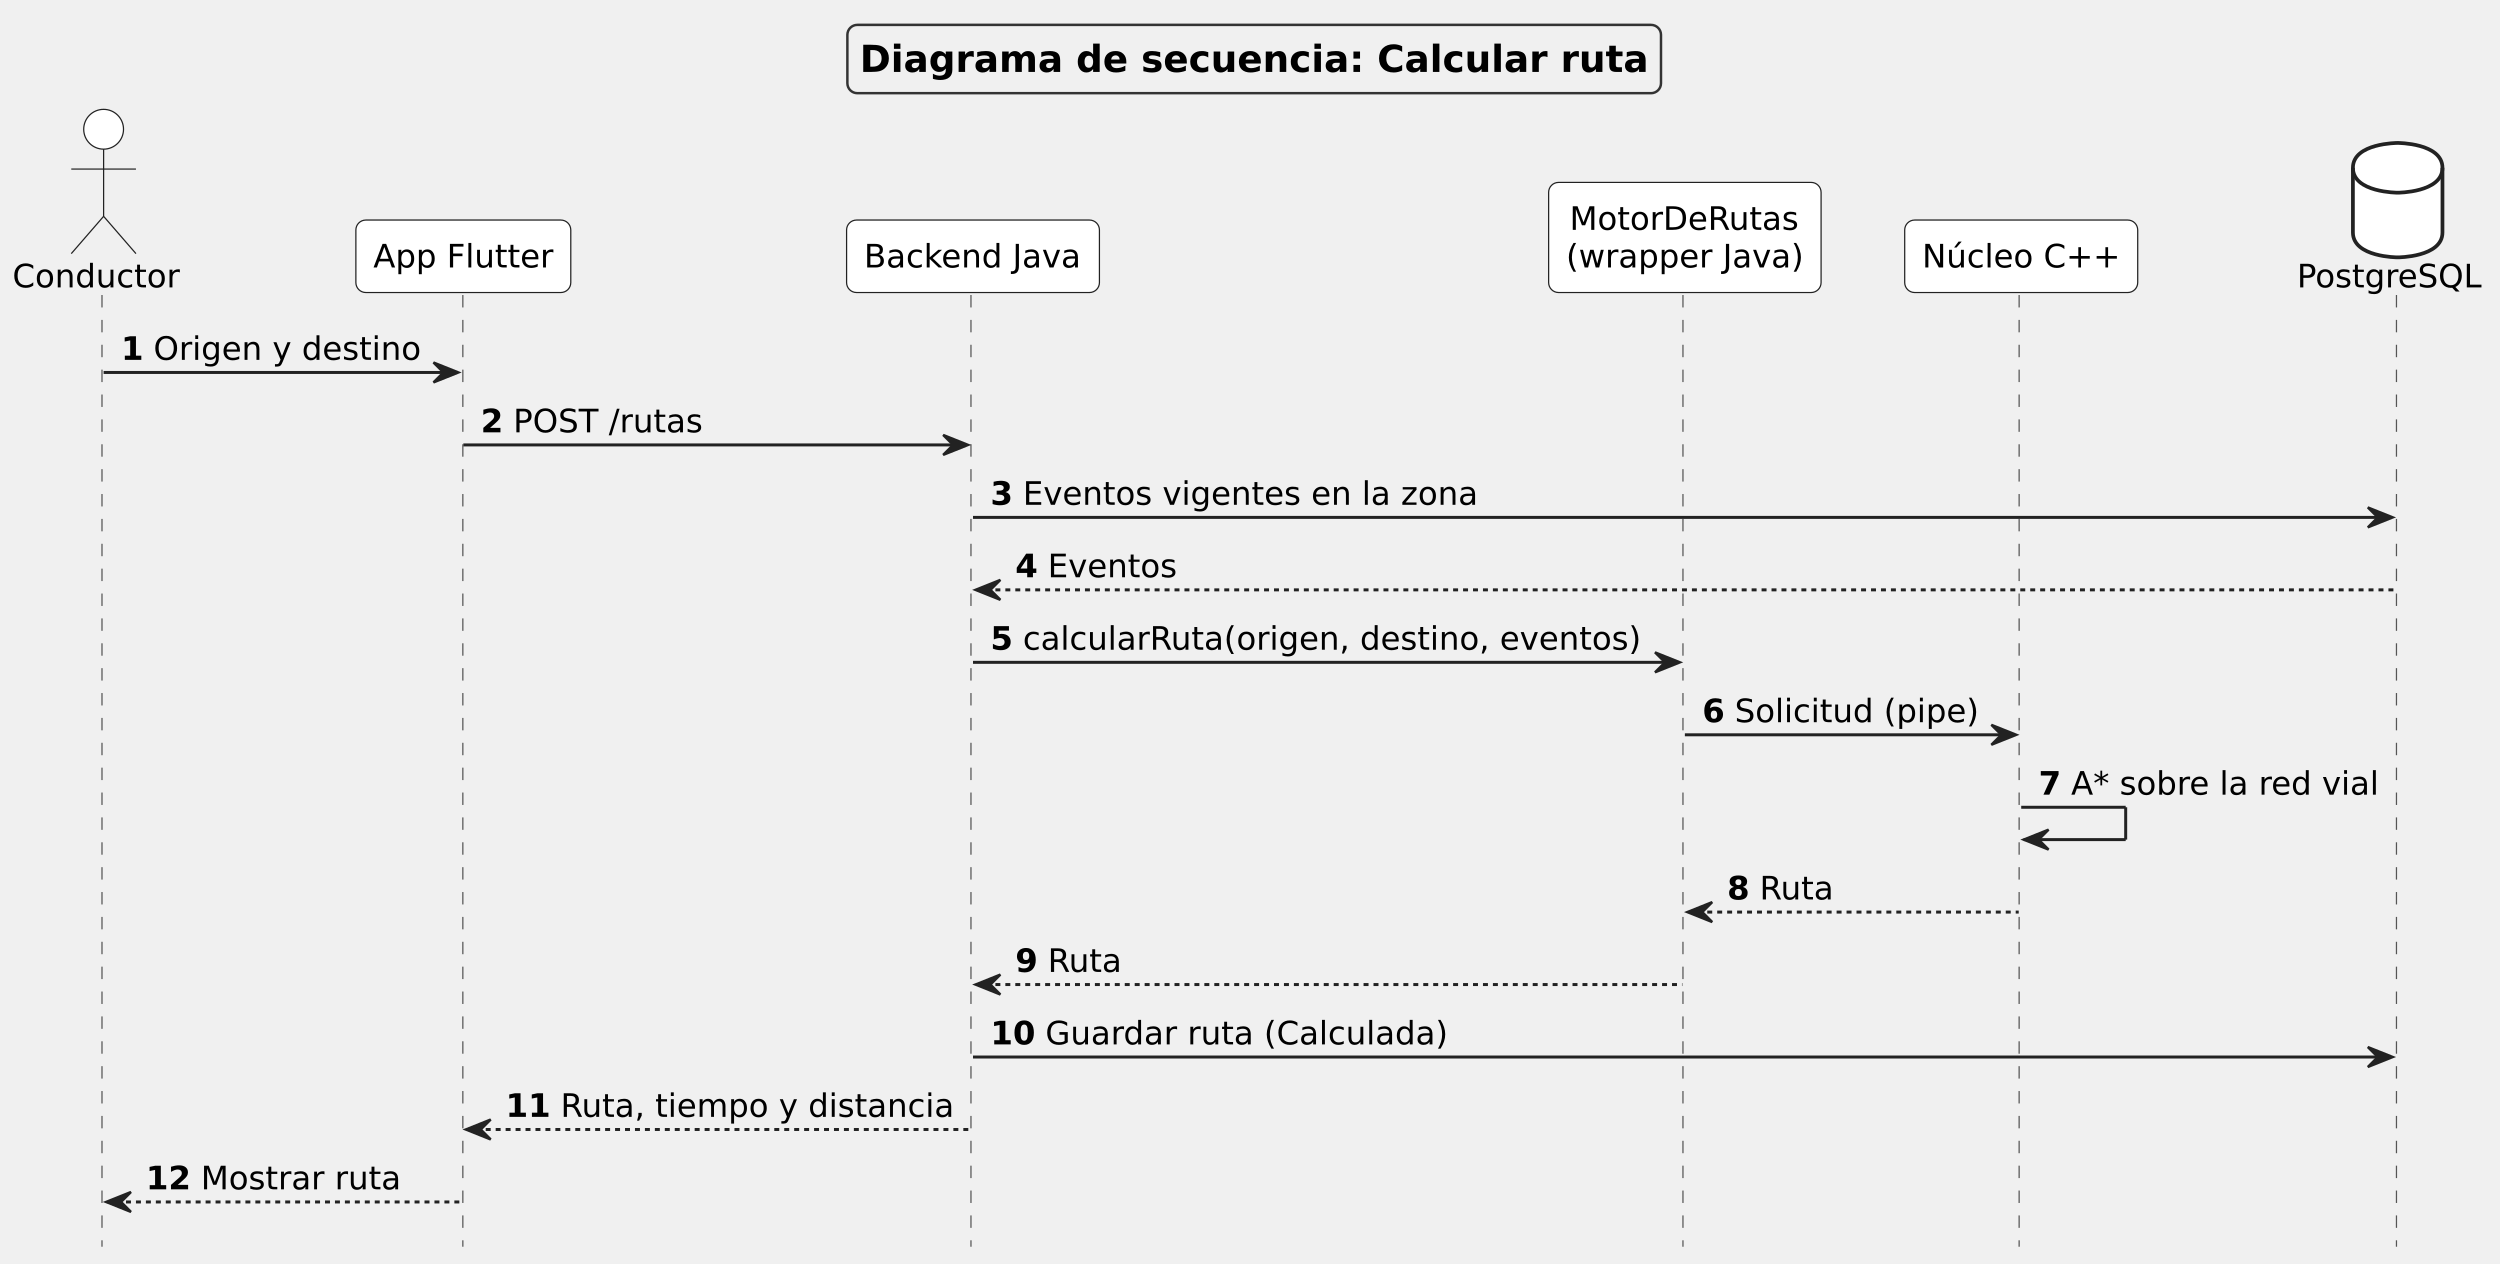
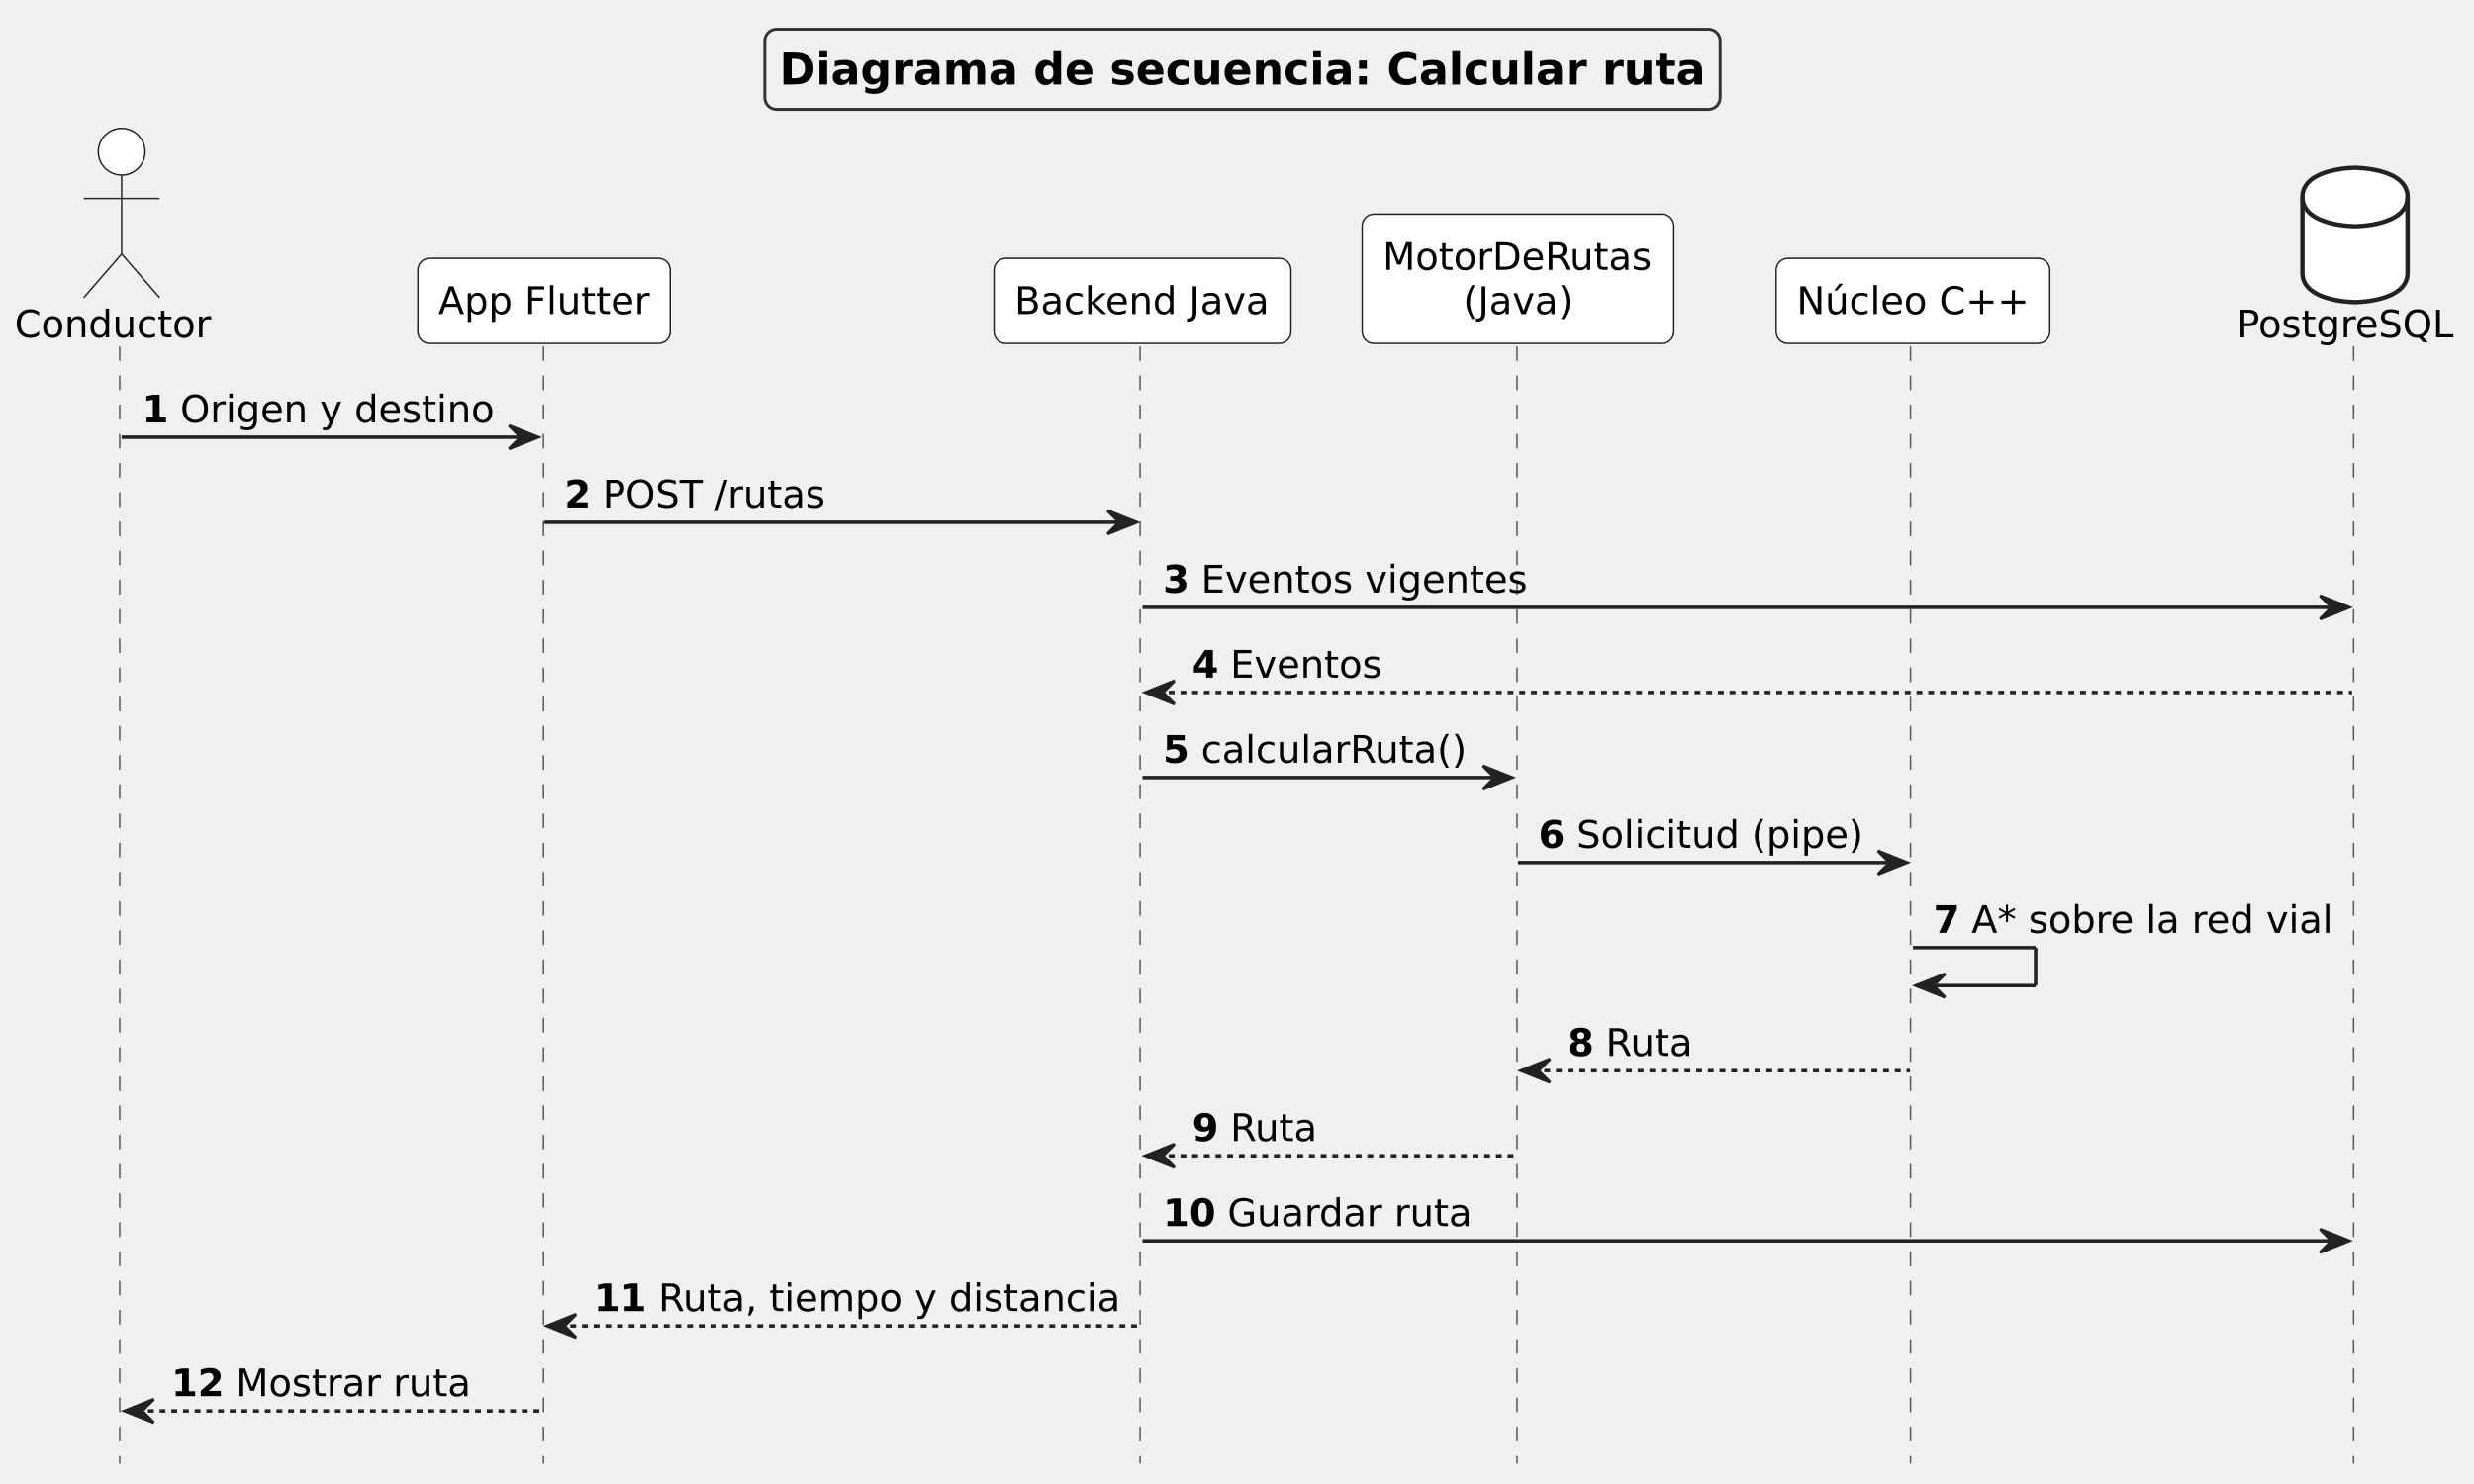
- <svg xmlns="http://www.w3.org/2000/svg" contentStyleType="text/css" height="508px" preserveAspectRatio="none" style="width:1005px;height:508px;background:#FFFFFF;" version="1.1" viewBox="0 0 1005 508" width="1005px" zoomAndPan="magnify">
+ <svg xmlns="http://www.w3.org/2000/svg" contentStyleType="text/css" height="508px" preserveAspectRatio="none" style="width:847px;height:508px;background:#FFFFFF;" version="1.1" viewBox="0 0 847 508" width="847px" zoomAndPan="magnify">
  <defs />
  <g>
-     <rect fill="none" height="27.461" id="_title" rx="4" ry="4" style="stroke:#333333;stroke-width:1.0;" width="327.073" x="340.646" y="10" />
-     <text fill="#000000" font-family="DejaVu Sans" font-size="15" font-weight="bold" lengthAdjust="spacing" textLength="317.073" x="345.646" y="28.923">Diagrama de secuencia: Calcular ruta</text>
+     <rect fill="none" height="27.461" id="_title" rx="4" ry="4" style="stroke:#333333;stroke-width:1.0;" width="327.073" x="261.842" y="10" />
+     <text fill="#000000" font-family="DejaVu Sans" font-size="15" font-weight="bold" lengthAdjust="spacing" textLength="317.073" x="266.842" y="28.923">Diagrama de secuencia: Calcular ruta</text>
    <line style="stroke:#555555;stroke-width:0.5;stroke-dasharray:5.0,5.0;" x1="41" x2="41" y1="118.594" y2="501.188" />
    <line style="stroke:#555555;stroke-width:0.5;stroke-dasharray:5.0,5.0;" x1="186.061" x2="186.061" y1="118.594" y2="501.188" />
    <line style="stroke:#555555;stroke-width:0.5;stroke-dasharray:5.0,5.0;" x1="390.328" x2="390.328" y1="118.594" y2="501.188" />
-     <line style="stroke:#555555;stroke-width:0.5;stroke-dasharray:5.0,5.0;" x1="676.551" x2="676.551" y1="118.594" y2="501.188" />
-     <line style="stroke:#555555;stroke-width:0.5;stroke-dasharray:5.0,5.0;" x1="811.691" x2="811.691" y1="118.594" y2="501.188" />
-     <line style="stroke:#555555;stroke-width:0.5;stroke-dasharray:5.0,5.0;" x1="963.379" x2="963.379" y1="118.594" y2="501.188" />
+     <line style="stroke:#555555;stroke-width:0.5;stroke-dasharray:5.0,5.0;" x1="519.367" x2="519.367" y1="118.594" y2="501.188" />
+     <line style="stroke:#555555;stroke-width:0.5;stroke-dasharray:5.0,5.0;" x1="654.085" x2="654.085" y1="118.594" y2="501.188" />
+     <line style="stroke:#555555;stroke-width:0.5;stroke-dasharray:5.0,5.0;" x1="805.773" x2="805.773" y1="118.594" y2="501.188" />
    <text fill="#000000" font-family="DejaVu Sans" font-size="13" lengthAdjust="spacing" textLength="67.304" x="5" y="115.528">Conductor</text>
    <ellipse cx="41.652" cy="51.961" fill="#FFFFFF" rx="8" ry="8" style="stroke:#222222;stroke-width:0.5;" />
    <path d="M41.652,59.961 L41.652,86.961 M28.652,67.961 L54.652,67.961 M41.652,86.961 L28.652,101.961 M41.652,86.961 L54.652,101.961 " fill="none" style="stroke:#222222;stroke-width:0.5;" />
    <rect fill="#FFFFFF" height="29.133" rx="4" ry="4" style="stroke:#222222;stroke-width:0.5;" width="86.395" x="143.061" y="88.461" />
    <text fill="#000000" font-family="DejaVu Sans" font-size="13" lengthAdjust="spacing" textLength="72.395" x="150.061" y="107.528">App Flutter</text>
    <rect fill="#FFFFFF" height="29.133" rx="4" ry="4" style="stroke:#222222;stroke-width:0.5;" width="101.642" x="340.328" y="88.461" />
    <text fill="#000000" font-family="DejaVu Sans" font-size="13" lengthAdjust="spacing" textLength="87.642" x="347.328" y="107.528">Backend Java</text>
-     <rect fill="#FFFFFF" height="44.266" rx="4" ry="4" style="stroke:#222222;stroke-width:0.5;" width="109.526" x="622.551" y="73.328" />
-     <text fill="#000000" font-family="DejaVu Sans" font-size="13" lengthAdjust="spacing" textLength="92.682" x="630.973" y="92.395">MotorDeRutas</text>
-     <text fill="#000000" font-family="DejaVu Sans" font-size="13" lengthAdjust="spacing" textLength="95.526" x="629.551" y="107.528">(wrapper Java)</text>
-     <rect fill="#FFFFFF" height="29.133" rx="4" ry="4" style="stroke:#222222;stroke-width:0.5;" width="93.669" x="765.691" y="88.461" />
-     <text fill="#000000" font-family="DejaVu Sans" font-size="13" lengthAdjust="spacing" textLength="79.669" x="772.691" y="107.528">Núcleo C++</text>
-     <text fill="#000000" font-family="DejaVu Sans" font-size="13" lengthAdjust="spacing" textLength="74.985" x="923.379" y="115.528">PostgreSQL</text>
-     <path d="M945.871,67.461 C945.871,57.461 963.871,57.461 963.871,57.461 C963.871,57.461 981.871,57.461 981.871,67.461 L981.871,93.461 C981.871,103.461 963.871,103.461 963.871,103.461 C963.871,103.461 945.871,103.461 945.871,93.461 L945.871,67.461 " fill="#FFFFFF" style="stroke:#222222;stroke-width:1.5;" />
-     <path d="M945.871,67.461 C945.871,77.461 963.871,77.461 963.871,77.461 C963.871,77.461 981.871,77.461 981.871,67.461 " fill="none" style="stroke:#222222;stroke-width:1.5;" />
+     <rect fill="#FFFFFF" height="44.266" rx="4" ry="4" style="stroke:#222222;stroke-width:0.5;" width="106.682" x="466.367" y="73.328" />
+     <text fill="#000000" font-family="DejaVu Sans" font-size="13" lengthAdjust="spacing" textLength="92.682" x="473.367" y="92.395">MotorDeRutas</text>
+     <text fill="#000000" font-family="DejaVu Sans" font-size="13" lengthAdjust="spacing" textLength="37.603" x="500.906" y="107.528">(Java)</text>
+     <rect fill="#FFFFFF" height="29.133" rx="4" ry="4" style="stroke:#222222;stroke-width:0.5;" width="93.669" x="608.085" y="88.461" />
+     <text fill="#000000" font-family="DejaVu Sans" font-size="13" lengthAdjust="spacing" textLength="79.669" x="615.085" y="107.528">Núcleo C++</text>
+     <text fill="#000000" font-family="DejaVu Sans" font-size="13" lengthAdjust="spacing" textLength="74.985" x="765.773" y="115.528">PostgreSQL</text>
+     <path d="M788.265,67.461 C788.265,57.461 806.265,57.461 806.265,57.461 C806.265,57.461 824.265,57.461 824.265,67.461 L824.265,93.461 C824.265,103.461 806.265,103.461 806.265,103.461 C806.265,103.461 788.265,103.461 788.265,93.461 L788.265,67.461 " fill="#FFFFFF" style="stroke:#222222;stroke-width:1.5;" />
+     <path d="M788.265,67.461 C788.265,77.461 806.265,77.461 806.265,77.461 C806.265,77.461 824.265,77.461 824.265,67.461 " fill="none" style="stroke:#222222;stroke-width:1.5;" />
    <polygon fill="#222222" points="174.258,145.727,184.258,149.727,174.258,153.727,178.258,149.727" style="stroke:#222222;stroke-width:1.0;" />
    <line style="stroke:#222222;stroke-width:1.2;" x1="41.652" x2="180.258" y1="149.727" y2="149.727" />
    <text fill="#000000" font-family="DejaVu Sans" font-size="13" font-weight="bold" lengthAdjust="spacing" textLength="9.045" x="48.652" y="144.661">1</text>
    <text fill="#000000" font-family="DejaVu Sans" font-size="13" lengthAdjust="spacing" textLength="107.561" x="61.697" y="144.661">Origen y destino</text>
    <polygon fill="#222222" points="379.149,174.859,389.149,178.859,379.149,182.859,383.149,178.859" style="stroke:#222222;stroke-width:1.0;" />
    <line style="stroke:#222222;stroke-width:1.2;" x1="186.258" x2="385.149" y1="178.859" y2="178.859" />
    <text fill="#000000" font-family="DejaVu Sans" font-size="13" font-weight="bold" lengthAdjust="spacing" textLength="9.045" x="193.258" y="173.793">2</text>
    <text fill="#000000" font-family="DejaVu Sans" font-size="13" lengthAdjust="spacing" textLength="76.197" x="206.304" y="173.793">POST /rutas</text>
-     <polygon fill="#222222" points="951.871,203.992,961.871,207.992,951.871,211.992,955.871,207.992" style="stroke:#222222;stroke-width:1.0;" />
-     <line style="stroke:#222222;stroke-width:1.2;" x1="391.149" x2="957.871" y1="207.992" y2="207.992" />
+     <polygon fill="#222222" points="794.265,203.992,804.265,207.992,794.265,211.992,798.265,207.992" style="stroke:#222222;stroke-width:1.0;" />
+     <line style="stroke:#222222;stroke-width:1.2;" x1="391.149" x2="800.265" y1="207.992" y2="207.992" />
    <text fill="#000000" font-family="DejaVu Sans" font-size="13" font-weight="bold" lengthAdjust="spacing" textLength="9.045" x="398.149" y="202.926">3</text>
-     <text fill="#000000" font-family="DejaVu Sans" font-size="13" lengthAdjust="spacing" textLength="182.958" x="411.194" y="202.926">Eventos vigentes en la zona</text>
+     <text fill="#000000" font-family="DejaVu Sans" font-size="13" lengthAdjust="spacing" textLength="111.763" x="411.194" y="202.926">Eventos vigentes</text>
    <polygon fill="#222222" points="402.149,233.125,392.149,237.125,402.149,241.125,398.149,237.125" style="stroke:#222222;stroke-width:1.0;" />
-     <line style="stroke:#222222;stroke-width:1.2;stroke-dasharray:2.0,2.0;" x1="396.149" x2="962.871" y1="237.125" y2="237.125" />
+     <line style="stroke:#222222;stroke-width:1.2;stroke-dasharray:2.0,2.0;" x1="396.149" x2="805.265" y1="237.125" y2="237.125" />
    <text fill="#000000" font-family="DejaVu Sans" font-size="13" font-weight="bold" lengthAdjust="spacing" textLength="9.045" x="408.149" y="232.059">4</text>
    <text fill="#000000" font-family="DejaVu Sans" font-size="13" lengthAdjust="spacing" textLength="51.968" x="421.194" y="232.059">Eventos</text>
-     <polygon fill="#222222" points="665.314,262.258,675.314,266.258,665.314,270.258,669.314,266.258" style="stroke:#222222;stroke-width:1.0;" />
-     <line style="stroke:#222222;stroke-width:1.2;" x1="391.149" x2="671.314" y1="266.258" y2="266.258" />
+     <polygon fill="#222222" points="507.708,262.258,517.708,266.258,507.708,270.258,511.708,266.258" style="stroke:#222222;stroke-width:1.0;" />
+     <line style="stroke:#222222;stroke-width:1.2;" x1="391.149" x2="513.708" y1="266.258" y2="266.258" />
    <text fill="#000000" font-family="DejaVu Sans" font-size="13" font-weight="bold" lengthAdjust="spacing" textLength="9.045" x="398.149" y="261.192">5</text>
-     <text fill="#000000" font-family="DejaVu Sans" font-size="13" lengthAdjust="spacing" textLength="249.12" x="411.194" y="261.192">calcularRuta(origen, destino, eventos)</text>
-     <polygon fill="#222222" points="800.526,291.391,810.526,295.391,800.526,299.391,804.526,295.391" style="stroke:#222222;stroke-width:1.0;" />
-     <line style="stroke:#222222;stroke-width:1.2;" x1="677.314" x2="806.526" y1="295.391" y2="295.391" />
-     <text fill="#000000" font-family="DejaVu Sans" font-size="13" font-weight="bold" lengthAdjust="spacing" textLength="9.045" x="684.314" y="290.325">6</text>
-     <text fill="#000000" font-family="DejaVu Sans" font-size="13" lengthAdjust="spacing" textLength="98.166" x="697.36" y="290.325">Solicitud (pipe)</text>
-     <line style="stroke:#222222;stroke-width:1.2;" x1="812.526" x2="854.526" y1="324.523" y2="324.523" />
-     <line style="stroke:#222222;stroke-width:1.2;" x1="854.526" x2="854.526" y1="324.523" y2="337.523" />
-     <line style="stroke:#222222;stroke-width:1.2;" x1="813.526" x2="854.526" y1="337.523" y2="337.523" />
-     <polygon fill="#222222" points="823.526,333.523,813.526,337.523,823.526,341.523,819.526,337.523" style="stroke:#222222;stroke-width:1.0;" />
-     <text fill="#000000" font-family="DejaVu Sans" font-size="13" font-weight="bold" lengthAdjust="spacing" textLength="9.045" x="819.526" y="319.457">7</text>
-     <text fill="#000000" font-family="DejaVu Sans" font-size="13" lengthAdjust="spacing" textLength="124.3" x="832.572" y="319.457">A* sobre la red vial</text>
-     <polygon fill="#222222" points="688.314,362.656,678.314,366.656,688.314,370.656,684.314,366.656" style="stroke:#222222;stroke-width:1.0;" />
-     <line style="stroke:#222222;stroke-width:1.2;stroke-dasharray:2.0,2.0;" x1="682.314" x2="811.526" y1="366.656" y2="366.656" />
-     <text fill="#000000" font-family="DejaVu Sans" font-size="13" font-weight="bold" lengthAdjust="spacing" textLength="9.045" x="694.314" y="361.59">8</text>
-     <text fill="#000000" font-family="DejaVu Sans" font-size="13" lengthAdjust="spacing" textLength="30.335" x="707.36" y="361.59">Ruta</text>
+     <text fill="#000000" font-family="DejaVu Sans" font-size="13" lengthAdjust="spacing" textLength="91.514" x="411.194" y="261.192">calcularRuta()</text>
+     <polygon fill="#222222" points="642.92,291.391,652.92,295.391,642.92,299.391,646.92,295.391" style="stroke:#222222;stroke-width:1.0;" />
+     <line style="stroke:#222222;stroke-width:1.2;" x1="519.708" x2="648.92" y1="295.391" y2="295.391" />
+     <text fill="#000000" font-family="DejaVu Sans" font-size="13" font-weight="bold" lengthAdjust="spacing" textLength="9.045" x="526.708" y="290.325">6</text>
+     <text fill="#000000" font-family="DejaVu Sans" font-size="13" lengthAdjust="spacing" textLength="98.166" x="539.754" y="290.325">Solicitud (pipe)</text>
+     <line style="stroke:#222222;stroke-width:1.2;" x1="654.92" x2="696.92" y1="324.523" y2="324.523" />
+     <line style="stroke:#222222;stroke-width:1.2;" x1="696.92" x2="696.92" y1="324.523" y2="337.523" />
+     <line style="stroke:#222222;stroke-width:1.2;" x1="655.92" x2="696.92" y1="337.523" y2="337.523" />
+     <polygon fill="#222222" points="665.92,333.523,655.92,337.523,665.92,341.523,661.92,337.523" style="stroke:#222222;stroke-width:1.0;" />
+     <text fill="#000000" font-family="DejaVu Sans" font-size="13" font-weight="bold" lengthAdjust="spacing" textLength="9.045" x="661.92" y="319.457">7</text>
+     <text fill="#000000" font-family="DejaVu Sans" font-size="13" lengthAdjust="spacing" textLength="124.3" x="674.966" y="319.457">A* sobre la red vial</text>
+     <polygon fill="#222222" points="530.708,362.656,520.708,366.656,530.708,370.656,526.708,366.656" style="stroke:#222222;stroke-width:1.0;" />
+     <line style="stroke:#222222;stroke-width:1.2;stroke-dasharray:2.0,2.0;" x1="524.708" x2="653.92" y1="366.656" y2="366.656" />
+     <text fill="#000000" font-family="DejaVu Sans" font-size="13" font-weight="bold" lengthAdjust="spacing" textLength="9.045" x="536.708" y="361.59">8</text>
+     <text fill="#000000" font-family="DejaVu Sans" font-size="13" lengthAdjust="spacing" textLength="30.335" x="549.754" y="361.59">Ruta</text>
    <polygon fill="#222222" points="402.149,391.789,392.149,395.789,402.149,399.789,398.149,395.789" style="stroke:#222222;stroke-width:1.0;" />
-     <line style="stroke:#222222;stroke-width:1.2;stroke-dasharray:2.0,2.0;" x1="396.149" x2="676.314" y1="395.789" y2="395.789" />
+     <line style="stroke:#222222;stroke-width:1.2;stroke-dasharray:2.0,2.0;" x1="396.149" x2="518.708" y1="395.789" y2="395.789" />
    <text fill="#000000" font-family="DejaVu Sans" font-size="13" font-weight="bold" lengthAdjust="spacing" textLength="9.045" x="408.149" y="390.723">9</text>
    <text fill="#000000" font-family="DejaVu Sans" font-size="13" lengthAdjust="spacing" textLength="30.335" x="421.194" y="390.723">Ruta</text>
-     <polygon fill="#222222" points="951.871,420.922,961.871,424.922,951.871,428.922,955.871,424.922" style="stroke:#222222;stroke-width:1.0;" />
-     <line style="stroke:#222222;stroke-width:1.2;" x1="391.149" x2="957.871" y1="424.922" y2="424.922" />
+     <polygon fill="#222222" points="794.265,420.922,804.265,424.922,794.265,428.922,798.265,424.922" style="stroke:#222222;stroke-width:1.0;" />
+     <line style="stroke:#222222;stroke-width:1.2;" x1="391.149" x2="800.265" y1="424.922" y2="424.922" />
    <text fill="#000000" font-family="DejaVu Sans" font-size="13" font-weight="bold" lengthAdjust="spacing" textLength="18.091" x="398.149" y="419.856">10</text>
-     <text fill="#000000" font-family="DejaVu Sans" font-size="13" lengthAdjust="spacing" textLength="162.081" x="420.24" y="419.856">Guardar ruta (Calculada)</text>
+     <text fill="#000000" font-family="DejaVu Sans" font-size="13" lengthAdjust="spacing" textLength="83.967" x="420.24" y="419.856">Guardar ruta</text>
    <polygon fill="#222222" points="197.258,450.055,187.258,454.055,197.258,458.055,193.258,454.055" style="stroke:#222222;stroke-width:1.0;" />
    <line style="stroke:#222222;stroke-width:1.2;stroke-dasharray:2.0,2.0;" x1="191.258" x2="390.149" y1="454.055" y2="454.055" />
    <text fill="#000000" font-family="DejaVu Sans" font-size="13" font-weight="bold" lengthAdjust="spacing" textLength="18.091" x="203.258" y="448.989">11</text>
    <text fill="#000000" font-family="DejaVu Sans" font-size="13" lengthAdjust="spacing" textLength="158.799" x="225.349" y="448.989">Ruta, tiempo y distancia</text>
    <polygon fill="#222222" points="52.652,479.188,42.652,483.188,52.652,487.188,48.652,483.188" style="stroke:#222222;stroke-width:1.0;" />
    <line style="stroke:#222222;stroke-width:1.2;stroke-dasharray:2.0,2.0;" x1="46.652" x2="185.258" y1="483.188" y2="483.188" />
    <text fill="#000000" font-family="DejaVu Sans" font-size="13" font-weight="bold" lengthAdjust="spacing" textLength="18.091" x="58.652" y="478.122">12</text>
    <text fill="#000000" font-family="DejaVu Sans" font-size="13" lengthAdjust="spacing" textLength="80.476" x="80.743" y="478.122">Mostrar ruta</text>
  </g>
</svg>
